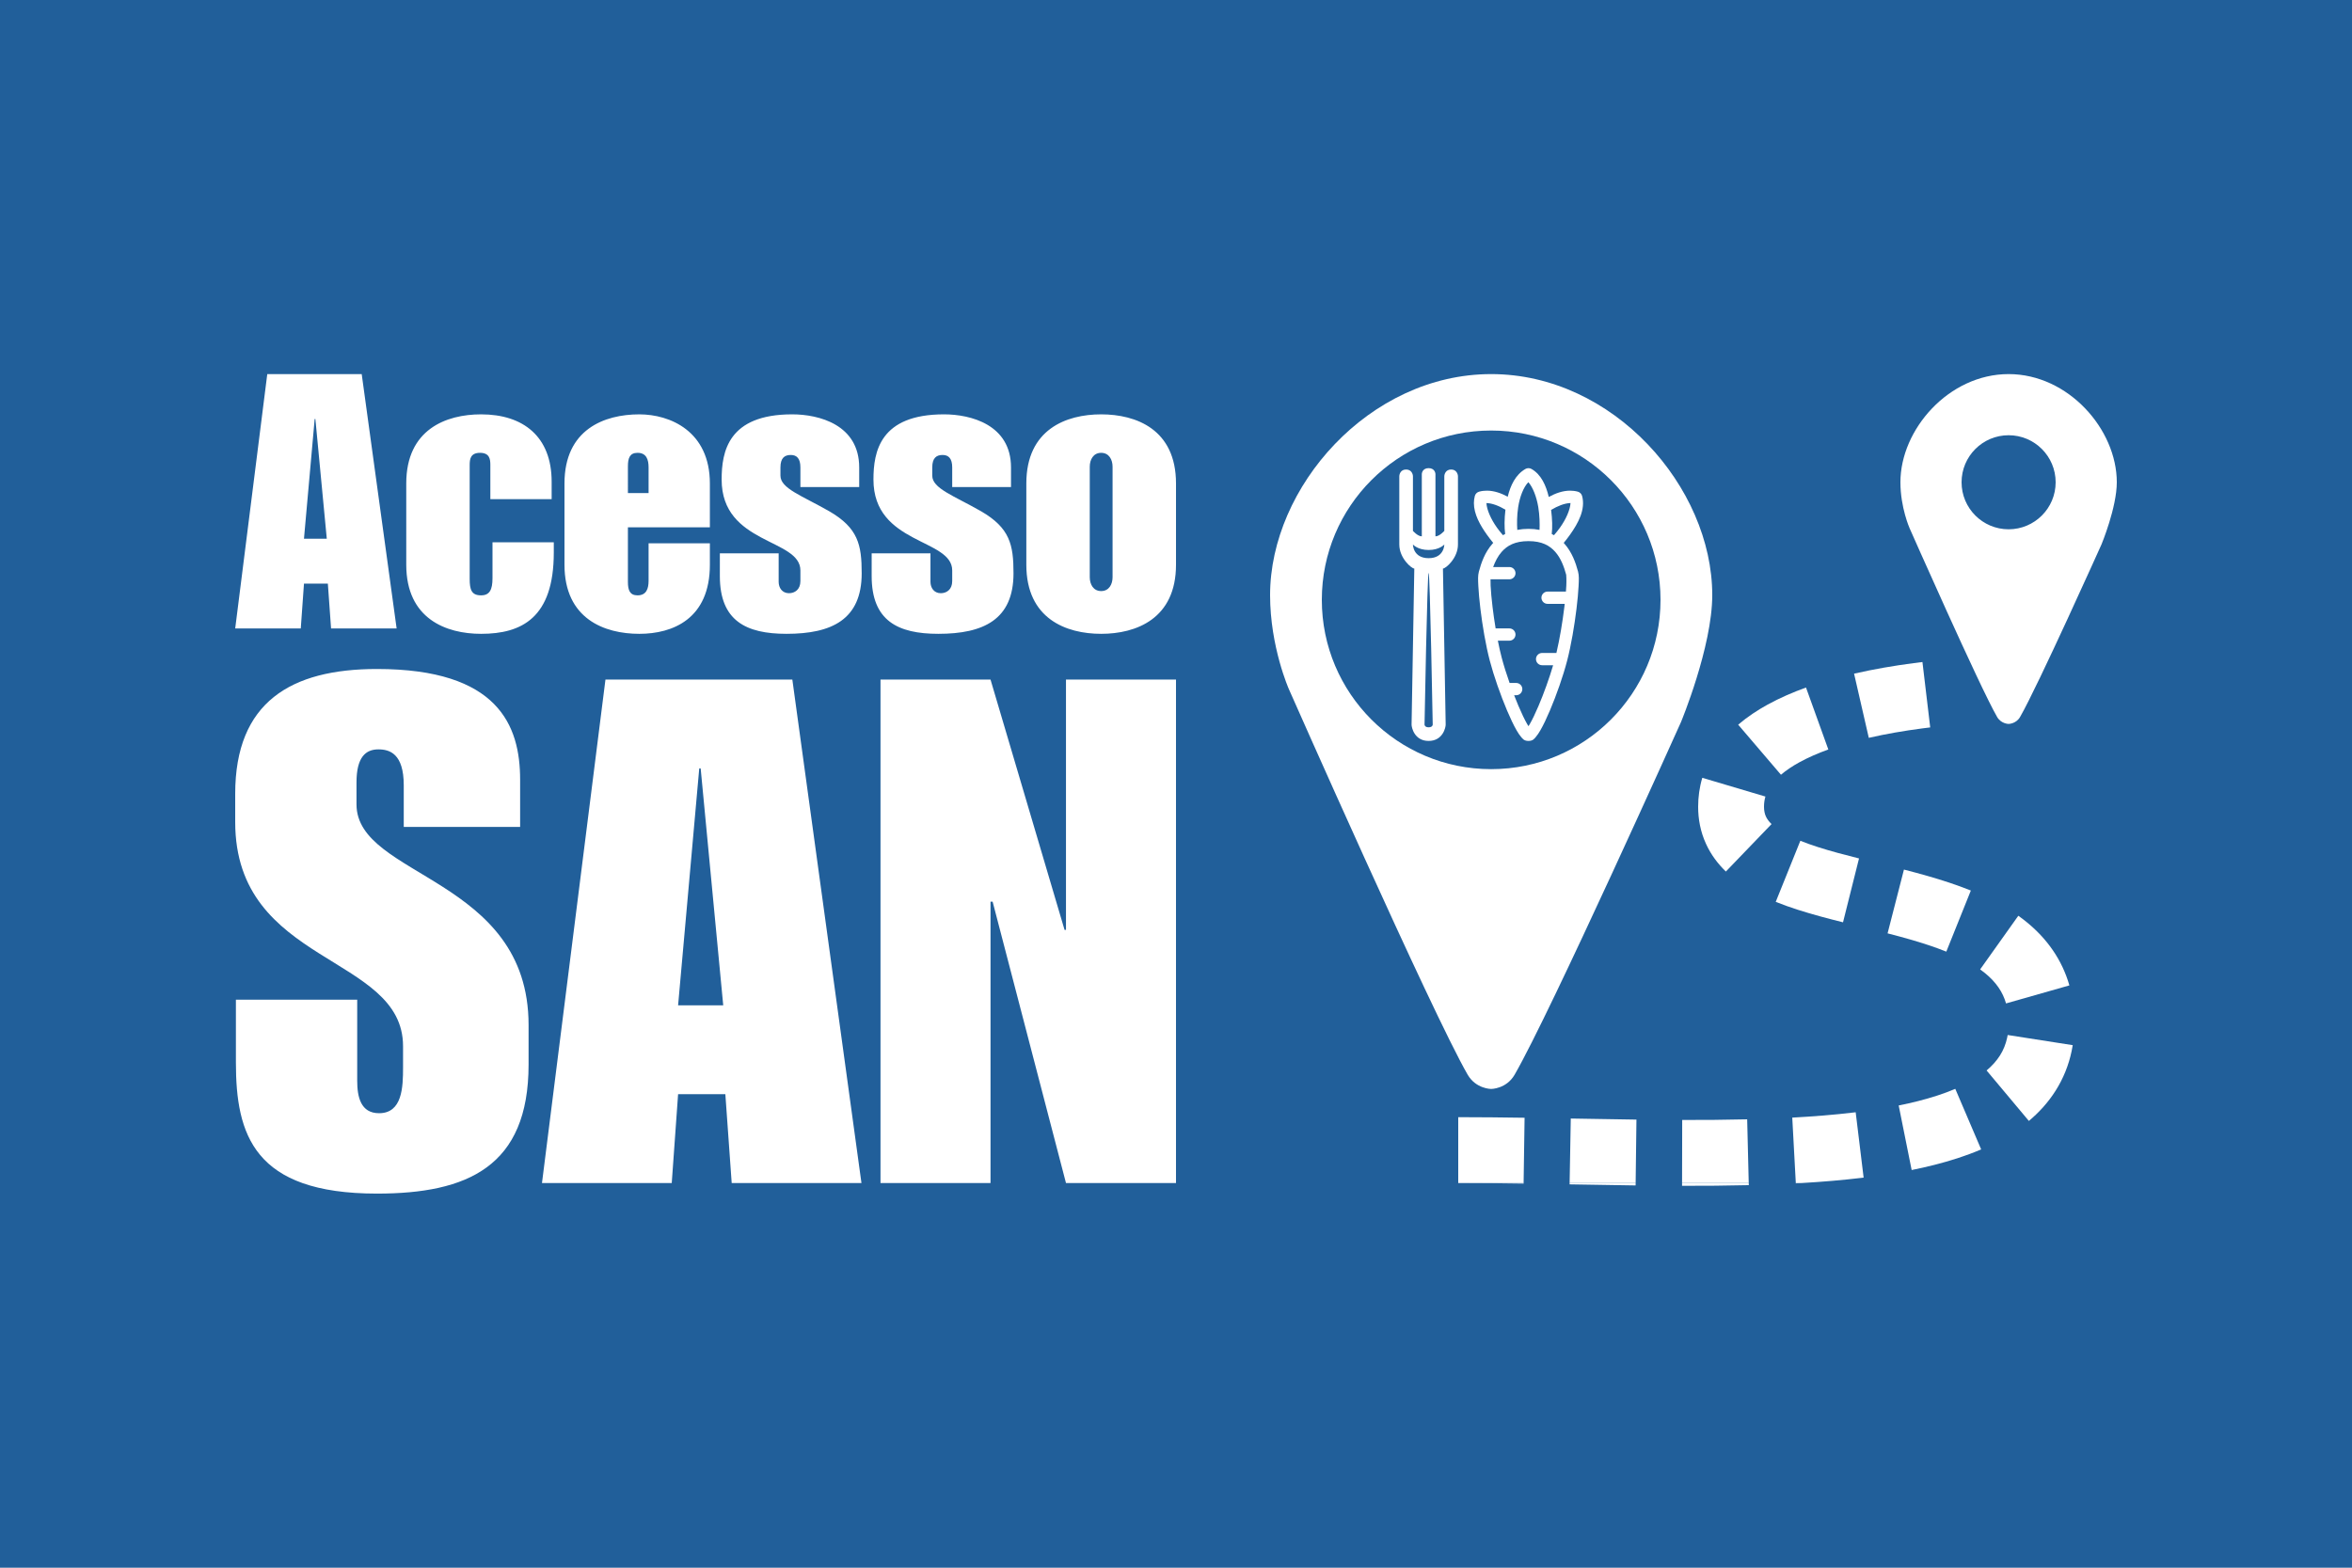
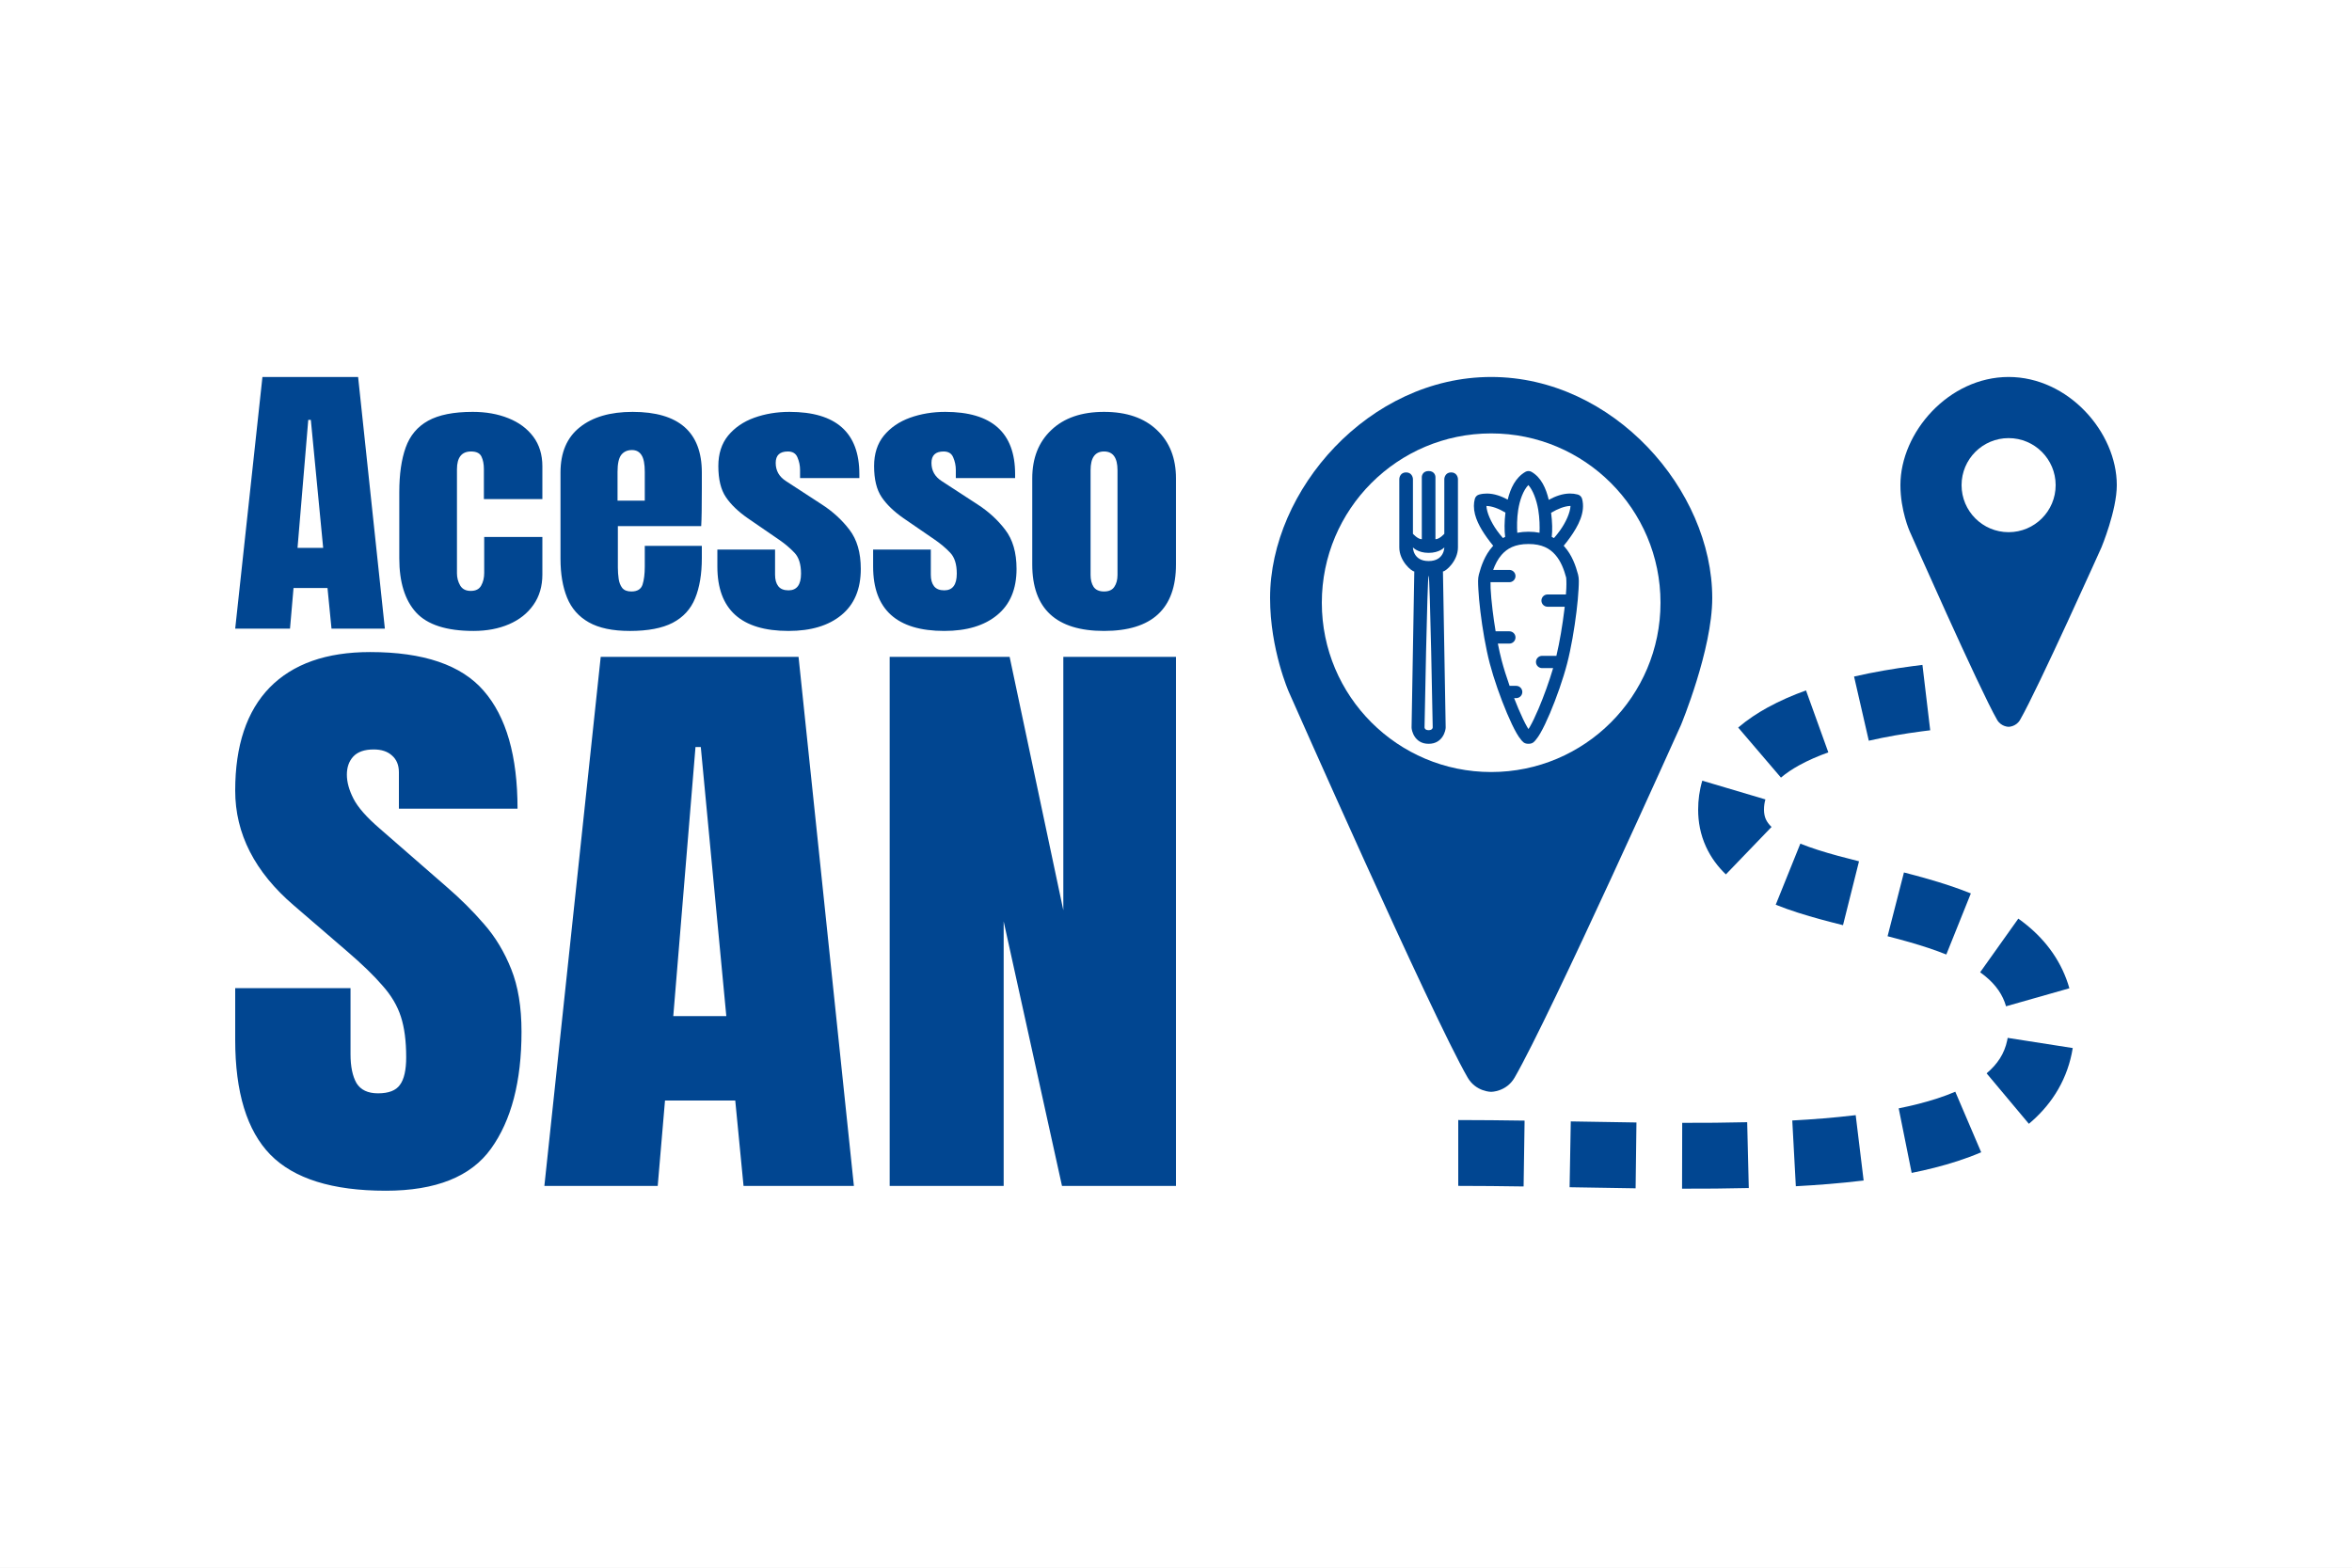
<svg xmlns="http://www.w3.org/2000/svg" width="2400" height="1600" viewBox="0 0 635 423.333" version="1.1" id="svg1" xml:space="preserve">
  <defs id="defs1">
    <style id="style1">
      .c {
        fill: #9ecd7a;
      }

      .c, .d, .e, .f {
        stroke-width: 0px;
      }

      .d {
        fill: #513024;
      }

      .e {
        fill: #ed6b4d;
      }

      .f {
        fill: #006909;
      }
    </style>
  </defs>
  <g id="layer1">
-     <rect style="fill:#215f9a;stroke:none;stroke-width:1.08" id="rect1" width="635" height="423.333" x="0" y="0" />
+     <rect style="fill:#ffffff;stroke:none;stroke-width:1.08" id="rect1" width="635" height="423.333" x="0" y="0" />
  </g>
  <g id="layer2">
-     <path id="path12" clip-path="none" style="baseline-shift:baseline;display:inline;overflow:visible;vector-effect:none;fill:#ffffff;fill-rule:nonzero;stroke-width:0.508;stroke-linejoin:bevel;stroke-miterlimit:3;stroke-dasharray:17.78, 12.446;enable-background:accumulate;stop-color:#000000" d="m 527.894,294.03 c -1.556,0.665 -3.186,1.266 -4.877,1.818 -3.326,1.083 -6.81,1.948 -10.403,2.67 l 3.501,17.432 c 4.108,-0.825 8.266,-1.847 12.412,-3.197 l 0.006,-0.002 c 2.107,-0.688 4.23,-1.467 6.347,-2.371 z" />
-     <path id="path19" clip-path="none" style="baseline-shift:baseline;display:inline;overflow:visible;vector-effect:none;fill:#ffffff;fill-rule:nonzero;stroke-width:0.508;stroke-linejoin:bevel;stroke-miterlimit:3;stroke-dasharray:17.78, 12.446;enable-background:accumulate;stop-color:#000000" d="m 542.036,279.488 c -0.028,0.179 -0.072,0.417 -0.134,0.712 -0.36,1.721 -1.031,3.38 -1.942,4.813 l -0.01,0.015 c -0.9,1.423 -2.13,2.799 -3.605,4.034 l 11.416,13.631 c 2.702,-2.263 5.189,-4.963 7.206,-8.149 2.101,-3.306 3.551,-6.941 4.339,-10.714 l 9.4e-4,-0.006 c 0.098,-0.469 0.202,-0.999 0.295,-1.591 z" />
-     <path id="path18" clip-path="none" style="baseline-shift:baseline;display:inline;overflow:visible;vector-effect:none;fill:#ffffff;fill-rule:nonzero;stroke-width:0.508;stroke-linejoin:bevel;stroke-miterlimit:3;stroke-dasharray:17.78, 12.446;enable-background:accumulate;stop-color:#000000" d="m 544.912,247.286 -10.306,14.489 c 0.453,0.322 0.899,0.662 1.336,1.019 1.467,1.197 2.701,2.51 3.628,3.866 l 0.01,0.011 c 0.893,1.3 1.584,2.77 2.016,4.29 l 17.101,-4.866 c -0.962,-3.383 -2.467,-6.586 -4.46,-9.487 -2.034,-2.969 -4.463,-5.475 -7.051,-7.588 -0.735,-0.6 -1.493,-1.179 -2.274,-1.734 z" />
-     <path id="path17" clip-path="none" style="baseline-shift:baseline;display:inline;overflow:visible;vector-effect:none;fill:#ffffff;fill-rule:nonzero;stroke-width:0.508;stroke-linejoin:bevel;stroke-miterlimit:3;stroke-dasharray:17.78, 12.446;enable-background:accumulate;stop-color:#000000" d="m 514.033,234.818 -4.419,17.222 c 2.024,0.519 4.019,1.054 5.982,1.618 3.448,0.993 6.757,2.065 9.874,3.317 l 6.626,-16.499 c -3.891,-1.563 -7.778,-2.808 -11.584,-3.904 l -0.004,-0.002 c -2.171,-0.624 -4.332,-1.202 -6.475,-1.752 z" />
-     <path id="path16" clip-path="none" style="baseline-shift:baseline;display:inline;overflow:visible;vector-effect:none;fill:#ffffff;fill-rule:nonzero;stroke-width:0.508;stroke-linejoin:bevel;stroke-miterlimit:3;stroke-dasharray:17.78, 12.446;enable-background:accumulate;stop-color:#000000" d="m 486.062,227.042 -6.645,16.491 c 2.004,0.807 3.991,1.503 5.941,2.13 l 0.006,0.002 c 4.153,1.332 8.248,2.396 12.219,3.391 l 4.321,-17.246 c -3.854,-0.966 -7.572,-1.941 -11.104,-3.074 l -0.006,-0.002 c -1.648,-0.53 -3.229,-1.087 -4.733,-1.693 z" />
-     <path id="path15" clip-path="none" style="baseline-shift:baseline;display:inline;overflow:visible;vector-effect:none;fill:#ffffff;fill-rule:nonzero;stroke-width:0.508;stroke-linejoin:bevel;stroke-miterlimit:3;stroke-dasharray:17.78, 12.446;enable-background:accumulate;stop-color:#000000" d="m 459.589,210.036 c -0.769,2.589 -1.119,5.223 -1.118,7.816 -0.006,3.301 0.612,6.731 2.122,10.019 1.357,2.975 3.256,5.447 5.363,7.474 l 12.329,-12.811 c -0.728,-0.701 -1.239,-1.433 -1.518,-2.046 l -0.015,-0.034 c -0.296,-0.643 -0.504,-1.557 -0.501,-2.574 v -0.029 c -5.1e-4,-0.978 0.135,-1.918 0.383,-2.754 z" />
-     <path id="path13" clip-path="none" style="baseline-shift:baseline;display:inline;overflow:visible;vector-effect:none;fill:#ffffff;fill-rule:nonzero;stroke-width:0.508;stroke-linejoin:bevel;stroke-miterlimit:3;stroke-dasharray:17.78, 12.446;enable-background:accumulate;stop-color:#000000" d="m 487.592,185.661 c -3.471,1.251 -6.987,2.747 -10.43,4.644 l -0.008,0.004 c -2.662,1.471 -5.342,3.216 -7.875,5.381 l 11.55,13.518 c 1.4,-1.196 3.064,-2.307 4.925,-3.336 2.409,-1.327 5.054,-2.47 7.864,-3.483 z" />
-     <path id="path11" clip-path="none" style="baseline-shift:baseline;display:inline;overflow:visible;vector-effect:none;fill:#ffffff;fill-rule:nonzero;stroke-width:0.508;stroke-linejoin:bevel;stroke-miterlimit:3;stroke-dasharray:17.78, 12.446;enable-background:accumulate;stop-color:#000000" d="m 519.026,178.771 c -0.814,0.097 -1.623,0.198 -2.428,0.304 l -0.004,9.4e-4 c -5.324,0.701 -10.68,1.611 -16.026,2.838 l 3.976,17.33 c 4.687,-1.075 9.489,-1.896 14.368,-2.539 l 0.004,-9.4e-4 c 0.74,-0.097 1.477,-0.19 2.211,-0.277 z" />
-     <path id="path8" clip-path="none" style="baseline-shift:baseline;display:inline;overflow:visible;vector-effect:none;fill:#ffffff;fill-rule:nonzero;stroke-width:0.508;stroke-linejoin:bevel;stroke-miterlimit:3;stroke-dasharray:17.78, 12.446;enable-background:accumulate;stop-color:#000000" d="m 484.836,319.458 0.006,0.093 c 0.552,-0.03 1.103,-0.061 1.656,-0.093 z" />
-     <path id="path7" clip-path="none" style="baseline-shift:baseline;display:inline;overflow:visible;vector-effect:none;fill:#ffffff;fill-rule:nonzero;stroke-width:0.508;stroke-linejoin:bevel;stroke-miterlimit:3;stroke-dasharray:17.78, 12.446;enable-background:accumulate;stop-color:#000000" d="m 484.836,319.458 h 1.661 c 5.398,-0.317 10.832,-0.761 16.285,-1.413 l 0.017,-0.002 0.348,-0.043 -2.146,-17.65 -0.349,0.043 c -5.521,0.66 -11.118,1.098 -16.771,1.404 z" />
-     <path id="path6" clip-path="none" style="baseline-shift:baseline;display:inline;overflow:visible;vector-effect:none;fill:#ffffff;fill-rule:nonzero;stroke-width:0.508;stroke-linejoin:bevel;stroke-miterlimit:3;stroke-dasharray:17.78, 12.446;enable-background:accumulate;stop-color:#000000" d="m 454.128,319.458 -0.002,0.754 c 5.982,0.013 11.988,-0.029 18.015,-0.176 l -0.013,-0.578 z" />
-     <path id="path5" clip-path="none" style="baseline-shift:baseline;display:inline;overflow:visible;vector-effect:none;fill:#ffffff;fill-rule:nonzero;stroke-width:0.508;stroke-linejoin:bevel;stroke-miterlimit:3;stroke-dasharray:17.78, 12.446;enable-background:accumulate;stop-color:#000000" d="m 454.128,319.458 h 17.999 l -0.419,-17.197 c -5.823,0.142 -11.671,0.184 -17.542,0.171 z" />
-     <path id="path4" clip-path="none" style="baseline-shift:baseline;display:inline;overflow:visible;vector-effect:none;fill:#ffffff;fill-rule:nonzero;stroke-width:0.508;stroke-linejoin:bevel;stroke-miterlimit:3;stroke-dasharray:17.78, 12.446;enable-background:accumulate;stop-color:#000000" d="m 423.771,319.458 -0.008,0.363 c 5.924,0.106 11.865,0.214 17.824,0.29 l 0.008,-0.653 z" />
-     <path id="path3" clip-path="none" style="baseline-shift:baseline;display:inline;overflow:visible;vector-effect:none;fill:#ffffff;fill-rule:nonzero;stroke-width:0.508;stroke-linejoin:bevel;stroke-miterlimit:3;stroke-dasharray:17.78, 12.446;enable-background:accumulate;stop-color:#000000" d="m 423.771,319.458 h 17.825 l 0.217,-17.125 c -5.893,-0.075 -11.803,-0.183 -17.73,-0.289 z" />
-     <path id="path2" clip-path="none" style="baseline-shift:baseline;display:inline;overflow:visible;vector-effect:none;fill:#ffffff;fill-rule:nonzero;stroke-width:0.508;stroke-linejoin:bevel;stroke-miterlimit:3;stroke-dasharray:17.78, 12.446;enable-background:accumulate;stop-color:#000000" d="m 393.7,319.458 c 5.862,3.2e-4 11.744,0.064 17.646,0.153 l 0.002,-0.153 z" />
-     <path id="path1" clip-path="none" style="baseline-shift:baseline;display:inline;overflow:visible;vector-effect:none;fill:#ffffff;fill-rule:nonzero;stroke-width:0.508;stroke-linejoin:bevel;stroke-miterlimit:3;stroke-dasharray:17.78, 12.446;enable-background:accumulate;stop-color:#000000" d="m 393.7,319.458 h 17.648 l 0.264,-17.625 c -5.95,-0.089 -11.921,-0.154 -17.912,-0.155 z" />
-     <path id="path14-9" style="display:inline;fill:#ffffff;fill-opacity:1;stroke-width:8.829;stroke-linejoin:bevel;stroke-miterlimit:3;stroke-dasharray:10.301, 7.468" d="m 542.29,101.018 c -16.132,0 -29.21,14.929 -29.21,29.21 0,6.836 2.486,12.43 2.486,12.43 0,0 18.864,42.707 23.612,50.931 1.094,1.895 3.112,1.895 3.112,1.895 0,0 2.011,5.2e-4 3.098,-1.881 4.773,-8.267 21.98,-46.595 21.98,-46.595 0,0 4.132,-9.944 4.132,-16.78 0,-14.281 -13.078,-29.21 -29.21,-29.21 z m 0,16.51 A 12.7,12.7 0 0 1 554.99,130.228 12.7,12.7 0 0 1 542.29,142.928 12.7,12.7 0 0 1 529.59,130.228 12.7,12.7 0 0 1 542.29,117.528 Z" />
-     <path id="path14" style="display:inline;fill:#ffffff;fill-opacity:1;stroke-width:18.042;stroke-linejoin:bevel;stroke-miterlimit:3;stroke-dasharray:21.049, 15.261" d="m 402.59,101.018 c -32.966,0 -59.69,30.507 -59.69,59.69 0,13.97 5.08,25.4 5.08,25.4 0,0 38.549,87.271 48.252,104.076 2.236,3.873 6.358,3.873 6.358,3.873 0,0 4.11,-4.8e-4 6.33,-3.846 9.753,-16.893 44.914,-95.214 44.914,-95.214 0,0 8.445,-20.32 8.445,-34.29 0,-29.183 -26.724,-59.69 -59.69,-59.69 z m 0,15.24 a 45.72,45.72 0 0 1 45.72,45.72 45.72,45.72 0 0 1 -45.72,45.72 45.72,45.72 0 0 1 -45.72,-45.72 45.72,45.72 0 0 1 45.72,-45.72 z" />
-     <path id="path12-8-0" style="baseline-shift:baseline;display:inline;overflow:visible;vector-effect:none;fill:#ffffff;fill-opacity:1;stroke:none;stroke-width:2.079;stroke-linecap:round;stroke-linejoin:round;stroke-miterlimit:3;stroke-opacity:1;enable-background:accumulate;stop-color:#000000" d="m 412.662,126.418 a 1.658,1.658 0 0 0 -0.83,0.222 c -2.683,1.549 -4.036,4.461 -4.772,7.493 -1.771,-0.956 -3.67,-1.626 -5.597,-1.638 -0.703,-0.004 -1.409,0.079 -2.114,0.268 a 1.658,1.658 0 0 0 -1.173,1.174 c -0.169,0.632 -0.246,1.268 -0.248,1.903 -0.008,3.001 1.687,5.987 3.531,8.571 0.553,0.775 1.119,1.508 1.685,2.189 -0.068,0.073 -0.134,0.146 -0.2,0.22 -2.06,2.325 -3.036,5.158 -3.671,7.529 -0.295,1.101 -0.23,2.235 -0.145,3.939 0.085,1.703 0.276,3.804 0.552,6.089 0.553,4.569 1.442,9.853 2.537,14.025 1.093,4.163 2.903,9.309 4.673,13.485 0.885,2.088 1.754,3.924 2.553,5.309 0.399,0.693 0.773,1.27 1.187,1.755 0.414,0.486 0.794,1.128 2.03,1.128 1.235,0 1.615,-0.642 2.03,-1.127 0.414,-0.485 0.789,-1.062 1.19,-1.755 0.801,-1.385 1.673,-3.221 2.56,-5.309 1.774,-4.176 3.584,-9.323 4.664,-13.491 1.08,-4.168 1.97,-9.448 2.526,-14.016 0.278,-2.284 0.472,-4.384 0.559,-6.088 0.087,-1.704 0.153,-2.84 -0.142,-3.944 -0.631,-2.356 -1.607,-5.188 -3.667,-7.516 -0.068,-0.077 -0.137,-0.153 -0.207,-0.228 0.567,-0.682 1.134,-1.417 1.689,-2.193 2.235,-3.13 4.249,-6.852 3.283,-10.474 a 1.658,1.658 0 0 0 -1.173,-1.174 c -0.705,-0.189 -1.411,-0.272 -2.114,-0.268 -1.97,0.011 -3.911,0.712 -5.716,1.702 -0.732,-3.083 -2.024,-6.034 -4.652,-7.556 a 1.658,1.658 0 0 0 -0.829,-0.223 z m -0.035,3.788 c 1.201,1.335 2.214,3.923 2.679,6.709 0.373,2.238 0.414,4.598 0.341,6.171 -0.925,-0.18 -1.921,-0.278 -2.987,-0.278 -1.079,0 -2.086,0.1 -3.021,0.283 -0.104,-1.565 -0.106,-3.894 0.239,-6.118 0.431,-2.779 1.407,-5.375 2.748,-6.767 z m -11.319,5.641 c 1.489,0.027 3.33,0.713 5.134,1.786 -0.304,2.526 -0.298,4.84 -0.074,6.563 -0.204,0.102 -0.403,0.209 -0.596,0.321 -0.556,-0.637 -1.109,-1.324 -1.615,-2.032 -1.641,-2.298 -2.755,-4.844 -2.849,-6.638 z m 22.578,0 c 0.043,-0.002 0.084,9.5e-4 0.127,0 -0.095,1.793 -1.208,4.34 -2.849,6.638 -0.507,0.71 -1.061,1.398 -1.618,2.036 -0.195,-0.113 -0.396,-0.221 -0.602,-0.324 0.206,-1.727 0.157,-4.008 -0.171,-6.501 1.787,-1.079 3.618,-1.785 5.113,-1.849 z m -11.226,10.275 c 3.656,0 5.732,1.205 7.237,2.907 1.505,1.701 2.371,4.025 2.948,6.178 0.004,0.015 0.115,1.326 0.034,2.917 -0.025,0.5 -0.062,1.045 -0.107,1.626 h -4.955 a 1.657,1.657 0 0 0 -1.657,1.657 1.657,1.657 0 0 0 1.657,1.657 h 4.631 c -0.034,0.301 -0.07,0.606 -0.108,0.915 -0.487,3.995 -1.249,8.597 -2.137,12.344 h -3.859 a 1.657,1.657 0 0 0 -1.657,1.657 1.657,1.657 0 0 0 1.657,1.657 h 2.976 c -1.041,3.539 -2.511,7.611 -3.931,10.953 -0.853,2.009 -1.694,3.764 -2.378,4.945 -0.125,0.216 -0.237,0.388 -0.349,0.562 -0.112,-0.174 -0.223,-0.345 -0.347,-0.56 -0.681,-1.182 -1.52,-2.937 -2.372,-4.946 -0.384,-0.905 -0.772,-1.864 -1.154,-2.852 h 0.557 a 1.657,1.657 0 0 0 1.657,-1.657 1.657,1.657 0 0 0 -1.657,-1.657 h -1.781 c -0.841,-2.39 -1.595,-4.786 -2.141,-6.866 -0.364,-1.388 -0.71,-2.935 -1.029,-4.551 h 3.109 a 1.657,1.657 0 0 0 1.657,-1.657 1.657,1.657 0 0 0 -1.657,-1.657 h -3.71 c -0.323,-1.939 -0.602,-3.891 -0.823,-5.716 -0.269,-2.224 -0.453,-4.265 -0.532,-5.856 -0.031,-0.627 -0.033,-1.21 -0.023,-1.687 h 5.088 a 1.657,1.657 0 0 0 1.657,-1.657 1.657,1.657 0 0 0 -1.657,-1.657 h -4.378 c 0.544,-1.494 1.274,-2.944 2.3,-4.102 1.503,-1.696 3.577,-2.895 7.235,-2.895 z m -0.535,50.709 c -0.044,0.036 -0.075,0.048 -0.081,0.046 l -1.5e-4,-1.6e-4 h -1.3e-4 v -1.5e-4 h -1.6e-4 v -1.5e-4 l -1.5e-4,-1.4e-4 v -1.6e-4 l -1.3e-4,-1.5e-4 v -1.4e-4 -1.5e-4 -1.5e-4 l 1.3e-4,-1.6e-4 c 9.4e-4,-0.006 0.025,-0.023 0.081,-0.044 z m 1.071,5e-4 c 0.057,0.022 0.081,0.04 0.081,0.045 l -1.5e-4,1.3e-4 v 1.5e-4 1.4e-4 1.5e-4 h -1.6e-4 v 1.5e-4 l -1.4e-4,1.6e-4 -1.5e-4,1.3e-4 h -1.3e-4 c -0.004,0.004 -0.035,-0.01 -0.081,-0.046 z" />
-     <path id="path10" style="display:inline;fill:#ffffff;fill-opacity:1;stroke:none;stroke-width:2.247;stroke-dasharray:none" d="m 385.705,126.418 c -1.473,0 -1.841,1.105 -1.841,1.657 v 16.757 c -1.105,0 -2.394,-1.473 -2.394,-1.473 v -14.732 c 0,-0.552 -0.368,-1.841 -1.852,-1.841 -1.483,0 -1.831,1.289 -1.831,1.841 v 18.415 c 0,3.683 3.315,6.493 4.051,6.493 l -0.737,42.123 c -0.013,0.737 0.737,4.42 4.604,4.42 3.867,-3.6e-4 4.617,-3.683 4.604,-4.42 l -0.737,-42.123 c 0.737,0 4.051,-2.81 4.051,-6.493 v -18.415 c 0,-0.552 -0.368,-1.841 -1.841,-1.841 -1.473,0 -1.841,1.289 -1.841,1.841 v 14.732 c 0,0 -1.289,1.473 -2.394,1.473 V 128.076 c 0,-0.552 -0.368,-1.657 -1.842,-1.657 z m -4.235,20.625 c 0,0 1.289,1.473 4.235,1.473 2.946,0 4.235,-1.473 4.235,-1.473 0,0 0,3.683 -4.235,3.683 -4.235,0 -4.235,-3.683 -4.235,-3.683 z m 4.235,7.598 c 0.368,0 1.105,41.018 1.105,41.018 0,0 0,0.737 -1.105,0.737 -1.105,0 -1.105,-0.737 -1.105,-0.737 0,0 0.737,-41.018 1.105,-41.018 z" />
-     <path d="m 63.69,286.9 c 0,19.421 4.76,35.415 38.081,35.415 24.372,0 40.937,-7.235 40.937,-34.844 v -10.663 c 0,-39.985 -46.459,-39.795 -46.459,-59.597 v -5.903 c 0,-6.855 2.475,-8.949 5.903,-8.949 3.046,0 6.855,1.142 6.855,9.711 v 11.234 h 31.417 v -12.757 c 0,-14.661 -5.903,-29.894 -38.652,-29.894 -23.229,0 -38.271,8.949 -38.271,33.702 v 7.616 c 0,38.843 45.316,35.606 45.316,60.549 v 5.712 c 0,5.331 -0.19,12.376 -6.474,12.376 -4.951,0 -5.903,-4.379 -5.903,-8.759 v -21.896 H 63.69 Z m 119.384,-15.423 5.712,-63.976 h 0.381 l 6.093,63.976 z m -36.748,47.982 h 35.034 l 1.714,-23.991 h 12.757 l 1.714,23.991 h 35.034 l -18.66,-135.949 h -50.457 z m 91.394,0 h 29.703 v -75.971 h 0.571 l 19.802,75.971 h 29.703 V 183.51 H 287.796 V 251.104 h -0.381 l -19.992,-67.594 h -29.703 z" id="text1" style="font-size:374.812px;font-family:'Impact LT Std';-inkscape-font-specification:'Impact LT Std';display:inline;fill:#ffffff;stroke-width:40.302" aria-label="SAN" />
-     <path d="m 82.069,145.468 2.886,-32.327 h 0.192 l 3.079,32.327 z M 63.5,169.714 h 17.703 l 0.866,-12.123 h 6.446 l 0.866,12.123 H 107.084 L 97.655,101.018 H 72.159 Z m 46.182,-17.222 c 0,14.624 10.776,18.665 20.205,18.665 10.968,0 19.627,-4.33 19.627,-21.936 v -2.79 h -16.549 v 9.717 c 0,3.079 -0.77,4.618 -3.079,4.618 -2.598,0 -3.079,-1.539 -3.079,-4.426 v -30.788 c 0,-1.539 0.192,-3.271 2.79,-3.271 2.598,0 2.79,1.732 2.79,3.271 v 9.236 h 16.549 v -4.714 c 0,-12.123 -7.601,-18.184 -19.05,-18.184 -9.429,0 -20.205,4.041 -20.205,18.665 z m 42.718,0 c 0,14.624 10.776,18.665 20.205,18.665 9.044,0 19.05,-4.041 19.05,-18.665 v -5.773 h -16.549 v 10.102 c 0,2.117 -0.577,3.945 -2.983,3.945 -2.117,0 -2.598,-1.443 -2.598,-3.656 v -14.72 h 22.129 v -11.834 c 0,-14.143 -10.776,-18.665 -19.05,-18.665 -9.429,0 -20.205,4.041 -20.205,18.665 z m 17.126,-26.555 c 0,-2.213 0.481,-3.656 2.598,-3.656 2.405,0 2.983,1.828 2.983,3.945 v 6.927 h -5.58 z m 24.823,29.633 c 0,12.027 7.023,15.586 17.992,15.586 12.219,0 20.301,-3.848 20.301,-16.356 0,-7.697 -0.962,-12.219 -8.755,-16.741 -7.408,-4.233 -13.181,-6.158 -13.181,-9.621 v -2.213 c 0,-2.598 1.155,-3.367 2.79,-3.367 1.636,0 2.598,0.962 2.598,3.367 v 5.292 h 15.875 v -5.292 c 0,-11.545 -10.872,-14.336 -18.088,-14.336 -17.318,0 -19.05,10.102 -19.05,17.607 0,17.607 21.263,15.875 21.263,24.534 v 2.886 c 0,2.309 -1.539,3.271 -3.079,3.271 -1.828,0 -2.79,-1.443 -2.79,-3.079 v -7.697 h -15.875 z m 40.986,0 c 0,12.027 7.023,15.586 17.992,15.586 12.219,0 20.301,-3.848 20.301,-16.356 0,-7.697 -0.962,-12.219 -8.755,-16.741 -7.408,-4.233 -13.181,-6.158 -13.181,-9.621 v -2.213 c 0,-2.598 1.155,-3.367 2.79,-3.367 1.636,0 2.598,0.962 2.598,3.367 v 5.292 h 15.875 v -5.292 c 0,-11.545 -10.872,-14.336 -18.088,-14.336 -17.318,0 -19.05,10.102 -19.05,17.607 0,17.607 21.263,15.875 21.263,24.534 v 2.886 c 0,2.309 -1.539,3.271 -3.079,3.271 -1.828,0 -2.79,-1.443 -2.79,-3.079 v -7.697 h -15.875 z m 41.756,-3.079 c 0,14.624 10.776,18.665 20.205,18.665 9.429,0 20.205,-4.041 20.205,-18.665 v -21.936 c 0,-14.624 -10.776,-18.665 -20.205,-18.665 -9.429,0 -20.205,4.041 -20.205,18.665 z m 17.126,-26.458 c 0,-1.924 0.962,-3.752 3.079,-3.752 2.117,0 3.079,1.828 3.079,3.752 v 29.826 c 0,1.924 -0.962,3.752 -3.079,3.752 -2.117,0 -3.079,-1.828 -3.079,-3.752 z" id="text1-9" style="font-size:189.394px;font-family:'Impact LT Std';-inkscape-font-specification:'Impact LT Std';display:inline;fill:#ffffff;stroke-width:20.365" aria-label="Acesso" />
+     <g id="g2" style="fill:#014691" transform="matrix(1.92,0,0,1.92,-741.172,353.7636)">
+       <path style="baseline-shift:baseline;display:inline;overflow:visible;vector-effect:none;fill:#014691;fill-rule:nonzero;stroke-width:0.265;stroke-linejoin:bevel;stroke-miterlimit:3;stroke-dasharray:9.26, 6.482;enable-background:accumulate;stop-color:#000000" d="m 656.353,-90.737 c -0.424,0.05 -0.845,0.103 -1.265,0.158 l -0.002,5.3e-4 c -2.773,0.365 -5.563,0.839 -8.347,1.478 l 2.071,9.026 c 2.441,-0.56 4.942,-0.988 7.483,-1.322 l 0.002,-5.3e-4 c 0.385,-0.051 0.769,-0.099 1.151,-0.144 z m -16.372,3.588 c -1.808,0.651 -3.639,1.431 -5.432,2.419 l -0.004,0.002 c -1.386,0.766 -2.782,1.675 -4.102,2.802 l 6.016,7.04 c 0.729,-0.623 1.596,-1.202 2.565,-1.737 1.255,-0.691 2.632,-1.287 4.096,-1.814 z m -14.585,12.695 c -0.4,1.348 -0.583,2.72 -0.582,4.071 -0.003,1.719 0.319,3.506 1.105,5.218 0.707,1.549 1.696,2.837 2.793,3.893 l 6.421,-6.672 c -0.379,-0.365 -0.645,-0.746 -0.791,-1.066 l -0.008,-0.018 c -0.154,-0.335 -0.262,-0.811 -0.261,-1.34 v -0.015 c -2.7e-4,-0.509 0.07,-0.999 0.199,-1.435 z m 13.788,8.857 -3.461,8.589 c 1.044,0.42 2.078,0.783 3.094,1.109 l 0.003,0.001 c 2.163,0.694 4.296,1.248 6.364,1.766 l 2.251,-8.982 c -2.007,-0.503 -3.944,-1.011 -5.783,-1.601 l -0.003,-0.001 c -0.858,-0.276 -1.682,-0.566 -2.465,-0.882 z m 14.569,4.05 -2.302,8.97 c 1.054,0.27 2.093,0.549 3.116,0.843 1.796,0.517 3.519,1.076 5.143,1.728 l 3.451,-8.593 c -2.027,-0.814 -4.051,-1.463 -6.033,-2.033 l -0.002,-0.001 c -1.131,-0.325 -2.256,-0.626 -3.372,-0.913 z m 16.083,6.494 -5.368,7.546 c 0.236,0.168 0.468,0.345 0.696,0.531 0.764,0.623 1.407,1.307 1.89,2.013 l 0.005,0.006 c 0.465,0.677 0.825,1.443 1.05,2.234 l 8.907,-2.534 c -0.501,-1.762 -1.285,-3.43 -2.323,-4.941 -1.059,-1.547 -2.324,-2.852 -3.673,-3.952 -0.383,-0.312 -0.778,-0.614 -1.184,-0.903 z m -1.498,16.772 c -0.015,0.093 -0.038,0.217 -0.07,0.371 -0.188,0.897 -0.537,1.76 -1.011,2.507 l -0.005,0.008 c -0.469,0.741 -1.109,1.458 -1.877,2.101 l 5.946,7.099 c 1.407,-1.179 2.703,-2.585 3.753,-4.244 1.094,-1.722 1.849,-3.615 2.26,-5.58 l 5.3e-4,-0.003 c 0.051,-0.244 0.105,-0.52 0.153,-0.829 z m -7.365,7.574 c -0.811,0.346 -1.66,0.659 -2.54,0.947 -1.732,0.564 -3.547,1.015 -5.418,1.391 l 1.824,9.079 c 2.139,-0.43 4.305,-0.962 6.465,-1.665 l 0.003,-0.001 c 1.097,-0.358 2.203,-0.764 3.306,-1.235 z m -14.006,3.292 -0.182,0.022 c -2.875,0.344 -5.79,0.572 -8.735,0.731 l 0.5,9.247 c 3.095,-0.167 6.213,-0.41 9.344,-0.784 l 0.009,-0.001 0.181,-0.022 z m -55.887,0.691 v 9.26 c 3.053,1.61e-4 6.117,0.034 9.191,0.08 l 0.138,-9.259 c -3.099,-0.046 -6.209,-0.08 -9.329,-0.081 z m 15.824,0.191 -0.166,9.259 c 3.085,0.055 6.179,0.112 9.283,0.151 l 0.117,-9.259 c -3.069,-0.039 -6.147,-0.095 -9.235,-0.15 z m 24.805,0.113 c -3.033,0.074 -6.079,0.096 -9.136,0.089 l -0.021,9.26 c 3.116,0.007 6.244,-0.015 9.383,-0.091 z" id="path12-5" />
+       <path id="path14-9-3" style="display:inline;fill:#014691;fill-opacity:1;stroke-width:4.599;stroke-linejoin:bevel;stroke-miterlimit:3;stroke-dasharray:5.365, 3.89" d="m 668.47,-131.233 c -8.402,0 -15.214,7.776 -15.214,15.214 0,3.561 1.295,6.474 1.295,6.474 0,0 9.825,22.243 12.298,26.527 0.57,0.987 1.621,0.987 1.621,0.987 0,0 1.048,2.65e-4 1.613,-0.98 2.486,-4.306 11.448,-24.268 11.448,-24.268 0,0 2.152,-5.179 2.152,-8.74 0,-7.438 -6.811,-15.214 -15.214,-15.214 z m 0,8.599 a 6.615,6.615 0 0 1 6.615,6.615 6.615,6.615 0 0 1 -6.615,6.615 6.615,6.615 0 0 1 -6.615,-6.615 6.615,6.615 0 0 1 6.615,-6.615 z" />
+       <path id="path14-5" style="display:inline;fill:#014691;fill-opacity:1;stroke-width:9.397;stroke-linejoin:bevel;stroke-miterlimit:3;stroke-dasharray:10.963, 7.948" d="m 595.709,-131.233 c -17.17,0 -31.089,15.889 -31.089,31.089 0,7.276 2.646,13.229 2.646,13.229 0,0 20.078,45.453 25.131,54.207 1.165,2.017 3.311,2.017 3.311,2.017 0,0 2.141,-2.43e-4 3.297,-2.003 5.08,-8.799 23.393,-49.591 23.393,-49.591 0,0 4.399,-10.583 4.399,-17.859 0,-15.199 -13.919,-31.089 -31.089,-31.089 z m 0,7.938 a 23.812,23.812 0 0 1 23.812,23.812 23.812,23.812 0 0 1 -23.812,23.812 23.812,23.812 0 0 1 -23.812,-23.812 23.812,23.812 0 0 1 23.812,-23.812 z" />
+       <path id="path12-8-0-6" style="baseline-shift:baseline;display:inline;overflow:visible;vector-effect:none;fill:#014691;fill-opacity:1;stroke:none;stroke-width:1.083;stroke-linecap:round;stroke-linejoin:round;stroke-miterlimit:3;stroke-opacity:1;enable-background:accumulate;stop-color:#000000" d="m 600.955,-118.004 a 0.863,0.863 0 0 0 -0.432,0.116 c -1.398,0.807 -2.102,2.323 -2.486,3.903 -0.922,-0.498 -1.912,-0.847 -2.915,-0.853 -0.366,-0.002 -0.734,0.041 -1.101,0.14 a 0.863,0.863 0 0 0 -0.611,0.611 c -0.088,0.329 -0.128,0.66 -0.129,0.991 -0.004,1.563 0.878,3.118 1.839,4.464 0.288,0.404 0.583,0.786 0.878,1.14 -0.035,0.038 -0.07,0.076 -0.104,0.114 -1.073,1.211 -1.581,2.686 -1.912,3.921 -0.154,0.573 -0.12,1.164 -0.076,2.051 0.044,0.887 0.144,1.981 0.288,3.171 0.288,2.38 0.751,5.132 1.321,7.305 0.569,2.168 1.512,4.849 2.434,7.023 0.461,1.087 0.913,2.044 1.329,2.765 0.208,0.361 0.403,0.661 0.618,0.914 0.216,0.253 0.414,0.588 1.057,0.588 0.643,0 0.841,-0.334 1.057,-0.587 0.216,-0.253 0.411,-0.553 0.62,-0.914 0.417,-0.721 0.871,-1.678 1.333,-2.765 0.924,-2.175 1.867,-4.856 2.429,-7.027 0.562,-2.171 1.026,-4.921 1.316,-7.3 0.145,-1.189 0.246,-2.283 0.291,-3.171 0.045,-0.887 0.08,-1.479 -0.074,-2.054 -0.329,-1.227 -0.837,-2.702 -1.91,-3.915 -0.035,-0.04 -0.071,-0.08 -0.108,-0.119 0.295,-0.355 0.591,-0.738 0.879,-1.142 1.164,-1.63 2.213,-3.569 1.71,-5.455 a 0.863,0.863 0 0 0 -0.611,-0.611 c -0.367,-0.098 -0.735,-0.142 -1.101,-0.14 -1.026,0.006 -2.037,0.371 -2.977,0.887 -0.381,-1.606 -1.054,-3.143 -2.423,-3.936 a 0.863,0.863 0 0 0 -0.432,-0.116 z m -0.018,1.973 c 0.626,0.695 1.153,2.043 1.395,3.494 0.194,1.165 0.215,2.395 0.178,3.214 -0.482,-0.094 -1,-0.145 -1.556,-0.145 -0.562,0 -1.086,0.052 -1.573,0.148 -0.054,-0.815 -0.055,-2.028 0.124,-3.187 0.224,-1.448 0.733,-2.8 1.431,-3.524 z m -5.895,2.938 c 0.775,0.014 1.734,0.372 2.674,0.93 -0.158,1.316 -0.155,2.521 -0.039,3.418 -0.106,0.053 -0.21,0.109 -0.311,0.167 -0.289,-0.332 -0.578,-0.689 -0.841,-1.058 -0.855,-1.197 -1.435,-2.523 -1.484,-3.457 z m 11.759,0 c 0.023,-10e-4 0.044,5.3e-4 0.066,0 -0.049,0.934 -0.629,2.26 -1.484,3.457 -0.264,0.37 -0.553,0.728 -0.843,1.06 -0.102,-0.059 -0.206,-0.115 -0.313,-0.169 0.107,-0.899 0.082,-2.088 -0.089,-3.386 0.931,-0.562 1.884,-0.929 2.663,-0.963 z m -5.847,5.352 c 1.904,0 2.985,0.628 3.769,1.514 0.784,0.886 1.235,2.096 1.535,3.217 0.002,0.008 0.06,0.691 0.018,1.519 -0.013,0.261 -0.032,0.544 -0.056,0.847 h -2.581 a 0.863,0.863 0 0 0 -0.863,0.863 0.863,0.863 0 0 0 0.863,0.863 h 2.412 c -0.018,0.157 -0.037,0.316 -0.056,0.477 -0.253,2.081 -0.65,4.478 -1.113,6.429 h -2.01 a 0.863,0.863 0 0 0 -0.863,0.863 0.863,0.863 0 0 0 0.863,0.863 h 1.55 c -0.542,1.843 -1.308,3.964 -2.047,5.705 -0.444,1.046 -0.883,1.96 -1.239,2.576 -0.065,0.112 -0.123,0.202 -0.182,0.293 -0.058,-0.09 -0.116,-0.18 -0.181,-0.292 -0.355,-0.615 -0.792,-1.529 -1.235,-2.576 -0.2,-0.472 -0.402,-0.971 -0.601,-1.485 h 0.29 a 0.863,0.863 0 0 0 0.863,-0.863 0.863,0.863 0 0 0 -0.863,-0.863 h -0.927 c -0.438,-1.245 -0.831,-2.493 -1.115,-3.576 -0.19,-0.723 -0.37,-1.529 -0.536,-2.37 h 1.619 a 0.863,0.863 0 0 0 0.863,-0.863 0.863,0.863 0 0 0 -0.863,-0.863 h -1.932 c -0.168,-1.01 -0.314,-2.026 -0.429,-2.977 -0.14,-1.159 -0.236,-2.222 -0.277,-3.05 -0.016,-0.326 -0.017,-0.63 -0.012,-0.879 h 2.65 a 0.863,0.863 0 0 0 0.863,-0.863 0.863,0.863 0 0 0 -0.863,-0.863 h -2.28 c 0.283,-0.778 0.663,-1.533 1.198,-2.137 0.783,-0.884 1.863,-1.508 3.768,-1.508 z m -0.279,26.411 c -0.023,0.019 -0.039,0.025 -0.042,0.024 l -7e-5,-7.7e-5 h -8e-5 v -7.9e-5 h -8e-5 v -7.7e-5 l -7e-5,-7.7e-5 v -7.6e-5 l -8e-5,-7.7e-5 v -7.7e-5 -7.9e-5 -7.4e-5 l 8e-5,-8e-5 c 5.3e-4,-0.003 0.013,-0.012 0.042,-0.023 z m 0.558,2.62e-4 c 0.03,0.012 0.042,0.021 0.042,0.024 l -8e-5,7.4e-5 v 7.7e-5 7.4e-5 7.9e-5 h -7e-5 v 7.4e-5 l -8e-5,7.9e-5 -8e-5,7.5e-5 h -7e-5 c -0.002,0.002 -0.018,-0.005 -0.042,-0.024 z" />
+       <path id="path10-2" style="display:inline;fill:#014691;fill-opacity:1;stroke:none;stroke-width:1.17;stroke-dasharray:none" d="m 586.915,-118.004 c -0.767,0 -0.959,0.575 -0.959,0.863 v 8.728 c -0.575,0 -1.247,-0.767 -1.247,-0.767 v -7.673 c 0,-0.288 -0.192,-0.959 -0.964,-0.959 -0.773,0 -0.954,0.671 -0.954,0.959 v 9.591 c 0,1.918 1.726,3.382 2.11,3.382 l -0.384,21.939 c -0.007,0.384 0.384,2.302 2.398,2.302 2.014,-1.88e-4 2.405,-1.918 2.398,-2.302 l -0.384,-21.939 c 0.384,0 2.11,-1.464 2.11,-3.382 v -9.591 c 0,-0.288 -0.192,-0.959 -0.959,-0.959 -0.767,0 -0.959,0.671 -0.959,0.959 v 7.673 c 0,0 -0.671,0.767 -1.247,0.767 v -8.728 c 0,-0.288 -0.192,-0.863 -0.959,-0.863 z m -2.206,10.742 c 0,0 0.671,0.767 2.206,0.767 1.535,0 2.206,-0.767 2.206,-0.767 0,0 0,1.918 -2.206,1.918 -2.206,0 -2.206,-1.918 -2.206,-1.918 z m 2.206,3.957 c 0.192,0 0.575,21.363 0.575,21.363 0,0 0,0.384 -0.575,0.384 -0.575,0 -0.575,-0.384 -0.575,-0.384 0,0 0.384,-21.363 0.575,-21.363 z" />
+       <path d="m 440.255,-16.784 q -11.23,0 -16.216,-5.073 Q 419.1,-26.931 419.1,-38.007 v -7.272 h 16.216 v 9.301 q 0,2.579 0.839,4.059 0.885,1.437 3.029,1.437 2.237,0 3.075,-1.184 0.885,-1.184 0.885,-3.889 0,-3.424 -0.746,-5.707 -0.746,-2.325 -2.609,-4.397 -1.817,-2.114 -5.079,-4.904 l -7.362,-6.341 Q 419.1,-63.965 419.1,-73.054 q 0,-9.512 4.846,-14.501 4.893,-4.989 14.119,-4.989 11.277,0 15.983,5.454 4.753,5.454 4.753,16.572 h -16.682 v -5.115 q 0,-1.522 -0.979,-2.367 -0.932,-0.846 -2.563,-0.846 -1.957,0 -2.889,1.015 -0.885,0.972 -0.885,2.537 0,1.564 0.932,3.382 0.932,1.818 3.681,4.185 l 9.459,8.244 q 2.842,2.452 5.219,5.2 2.377,2.706 3.821,6.341 1.445,3.594 1.445,8.794 0,10.485 -4.287,16.446 -4.24,5.919 -14.818,5.919 z m 22.32,-0.676 7.922,-74.407 h 27.819 l 7.782,74.407 h -15.517 l -1.165,-12.007 h -9.879 l -1.025,12.007 z m 18.127,-23.886 h 7.456 l -3.588,-37.838 h -0.746 z m 30.428,23.886 v -74.407 h 16.868 l 7.549,35.639 v -35.639 h 15.843 v 74.407 h -16.03 l -8.201,-37.203 v 37.203 z" id="text2-6-9" style="font-weight:bold;font-size:343.559px;font-family:Anton;-inkscape-font-specification:'Anton Bold';letter-spacing:0px;word-spacing:0px;display:inline;fill:#014691;stroke-width:5.454;stroke-linecap:round;stroke-miterlimit:3;stroke-dasharray:5.454, 4.09" aria-label="SAN" />
+       <path d="m 419.1,-95.836 3.831,-35.397 h 13.452 l 3.763,35.397 h -7.504 l -0.563,-5.712 h -4.777 l -0.496,5.712 z m 8.765,-11.363 h 3.605 l -1.735,-18 h -0.361 z m 24.741,11.685 q -5.678,0 -8.067,-2.594 -2.366,-2.594 -2.366,-7.622 v -9.292 q 0,-3.781 0.901,-6.295 0.901,-2.514 3.155,-3.761 2.253,-1.247 6.264,-1.247 2.794,0 5.002,0.885 2.231,0.885 3.515,2.594 1.284,1.71 1.284,4.183 v 4.606 h -8.225 v -4.223 q 0,-1.046 -0.338,-1.75 -0.338,-0.724 -1.465,-0.724 -1.983,0 -1.983,2.514 v 14.621 q 0,0.925 0.451,1.71 0.451,0.764 1.487,0.764 1.059,0 1.465,-0.744 0.428,-0.764 0.428,-1.77 v -5.068 h 8.18 v 5.269 q 0,2.494 -1.262,4.284 -1.239,1.77 -3.425,2.715 -2.186,0.945 -5.002,0.945 z m 21.97,0 q -3.605,0 -5.746,-1.207 -2.141,-1.207 -3.064,-3.479 -0.924,-2.273 -0.924,-5.47 v -12.127 q 0,-4.203 2.704,-6.355 2.704,-2.172 7.436,-2.172 9.734,0 9.734,8.527 v 2.192 q 0,3.982 -0.09,5.35 h -11.717 v 5.832 q 0,0.804 0.113,1.589 0.113,0.764 0.496,1.267 0.406,0.503 1.284,0.503 1.262,0 1.577,-0.965 0.315,-0.985 0.315,-2.554 v -2.896 h 8.022 v 1.71 q 0,3.379 -0.946,5.672 -0.924,2.273 -3.155,3.439 -2.208,1.146 -6.039,1.146 z m -1.713,-18.322 h 3.831 v -4.063 q 0,-1.629 -0.451,-2.333 -0.451,-0.724 -1.352,-0.724 -0.969,0 -1.51,0.684 -0.518,0.684 -0.518,2.373 z m 24.043,18.322 q -10.005,0 -10.005,-9.05 v -2.393 h 8.112 v 3.54 q 0,1.026 0.451,1.609 0.451,0.583 1.442,0.583 1.758,0 1.758,-2.353 0,-1.971 -0.924,-2.936 -0.924,-0.985 -2.253,-1.891 l -4.304,-2.956 q -2.028,-1.408 -3.087,-2.977 -1.059,-1.569 -1.059,-4.364 0,-2.594 1.375,-4.284 1.397,-1.689 3.673,-2.514 2.298,-0.825 4.957,-0.825 9.824,0 9.824,8.749 v 0.563 h -8.337 v -1.146 q 0,-0.905 -0.361,-1.75 -0.338,-0.845 -1.352,-0.845 -1.713,0 -1.713,1.609 0,1.629 1.442,2.554 l 5.002,3.258 q 2.343,1.508 3.921,3.58 1.6,2.072 1.6,5.511 0,4.264 -2.727,6.496 -2.704,2.232 -7.436,2.232 z m 21.902,0 q -10.005,0 -10.005,-9.05 v -2.393 h 8.112 v 3.54 q 0,1.026 0.451,1.609 0.451,0.583 1.442,0.583 1.758,0 1.758,-2.353 0,-1.971 -0.924,-2.936 -0.924,-0.985 -2.253,-1.891 l -4.304,-2.956 q -2.028,-1.408 -3.087,-2.977 -1.059,-1.569 -1.059,-4.364 0,-2.594 1.375,-4.284 1.397,-1.689 3.673,-2.514 2.298,-0.825 4.957,-0.825 9.824,0 9.824,8.749 v 0.563 h -8.337 v -1.146 q 0,-0.905 -0.361,-1.75 -0.338,-0.845 -1.352,-0.845 -1.713,0 -1.713,1.609 0,1.629 1.442,2.554 l 5.002,3.258 q 2.343,1.508 3.921,3.58 1.6,2.072 1.6,5.511 0,4.264 -2.727,6.496 -2.704,2.232 -7.436,2.232 z m 22.465,0 q -10.095,0 -10.095,-9.352 v -12.107 q 0,-4.264 2.681,-6.798 2.681,-2.554 7.413,-2.554 4.754,0 7.436,2.554 2.681,2.534 2.681,6.798 v 12.107 q 0,9.352 -10.117,9.352 z m 0,-5.551 q 1.014,0 1.442,-0.644 0.451,-0.664 0.451,-1.669 v -14.742 q 0,-2.635 -1.893,-2.635 -1.893,0 -1.893,2.635 v 14.742 q 0,1.006 0.428,1.669 0.451,0.644 1.465,0.644 z" id="text2-9" style="font-weight:bold;font-size:164.78px;font-family:Anton;-inkscape-font-specification:'Anton Bold';letter-spacing:0px;word-spacing:0px;display:inline;fill:#014691;stroke-width:2.616;stroke-linecap:round;stroke-miterlimit:3;stroke-dasharray:2.616, 1.962" aria-label="Acesso" />
+     </g>
  </g>
</svg>
